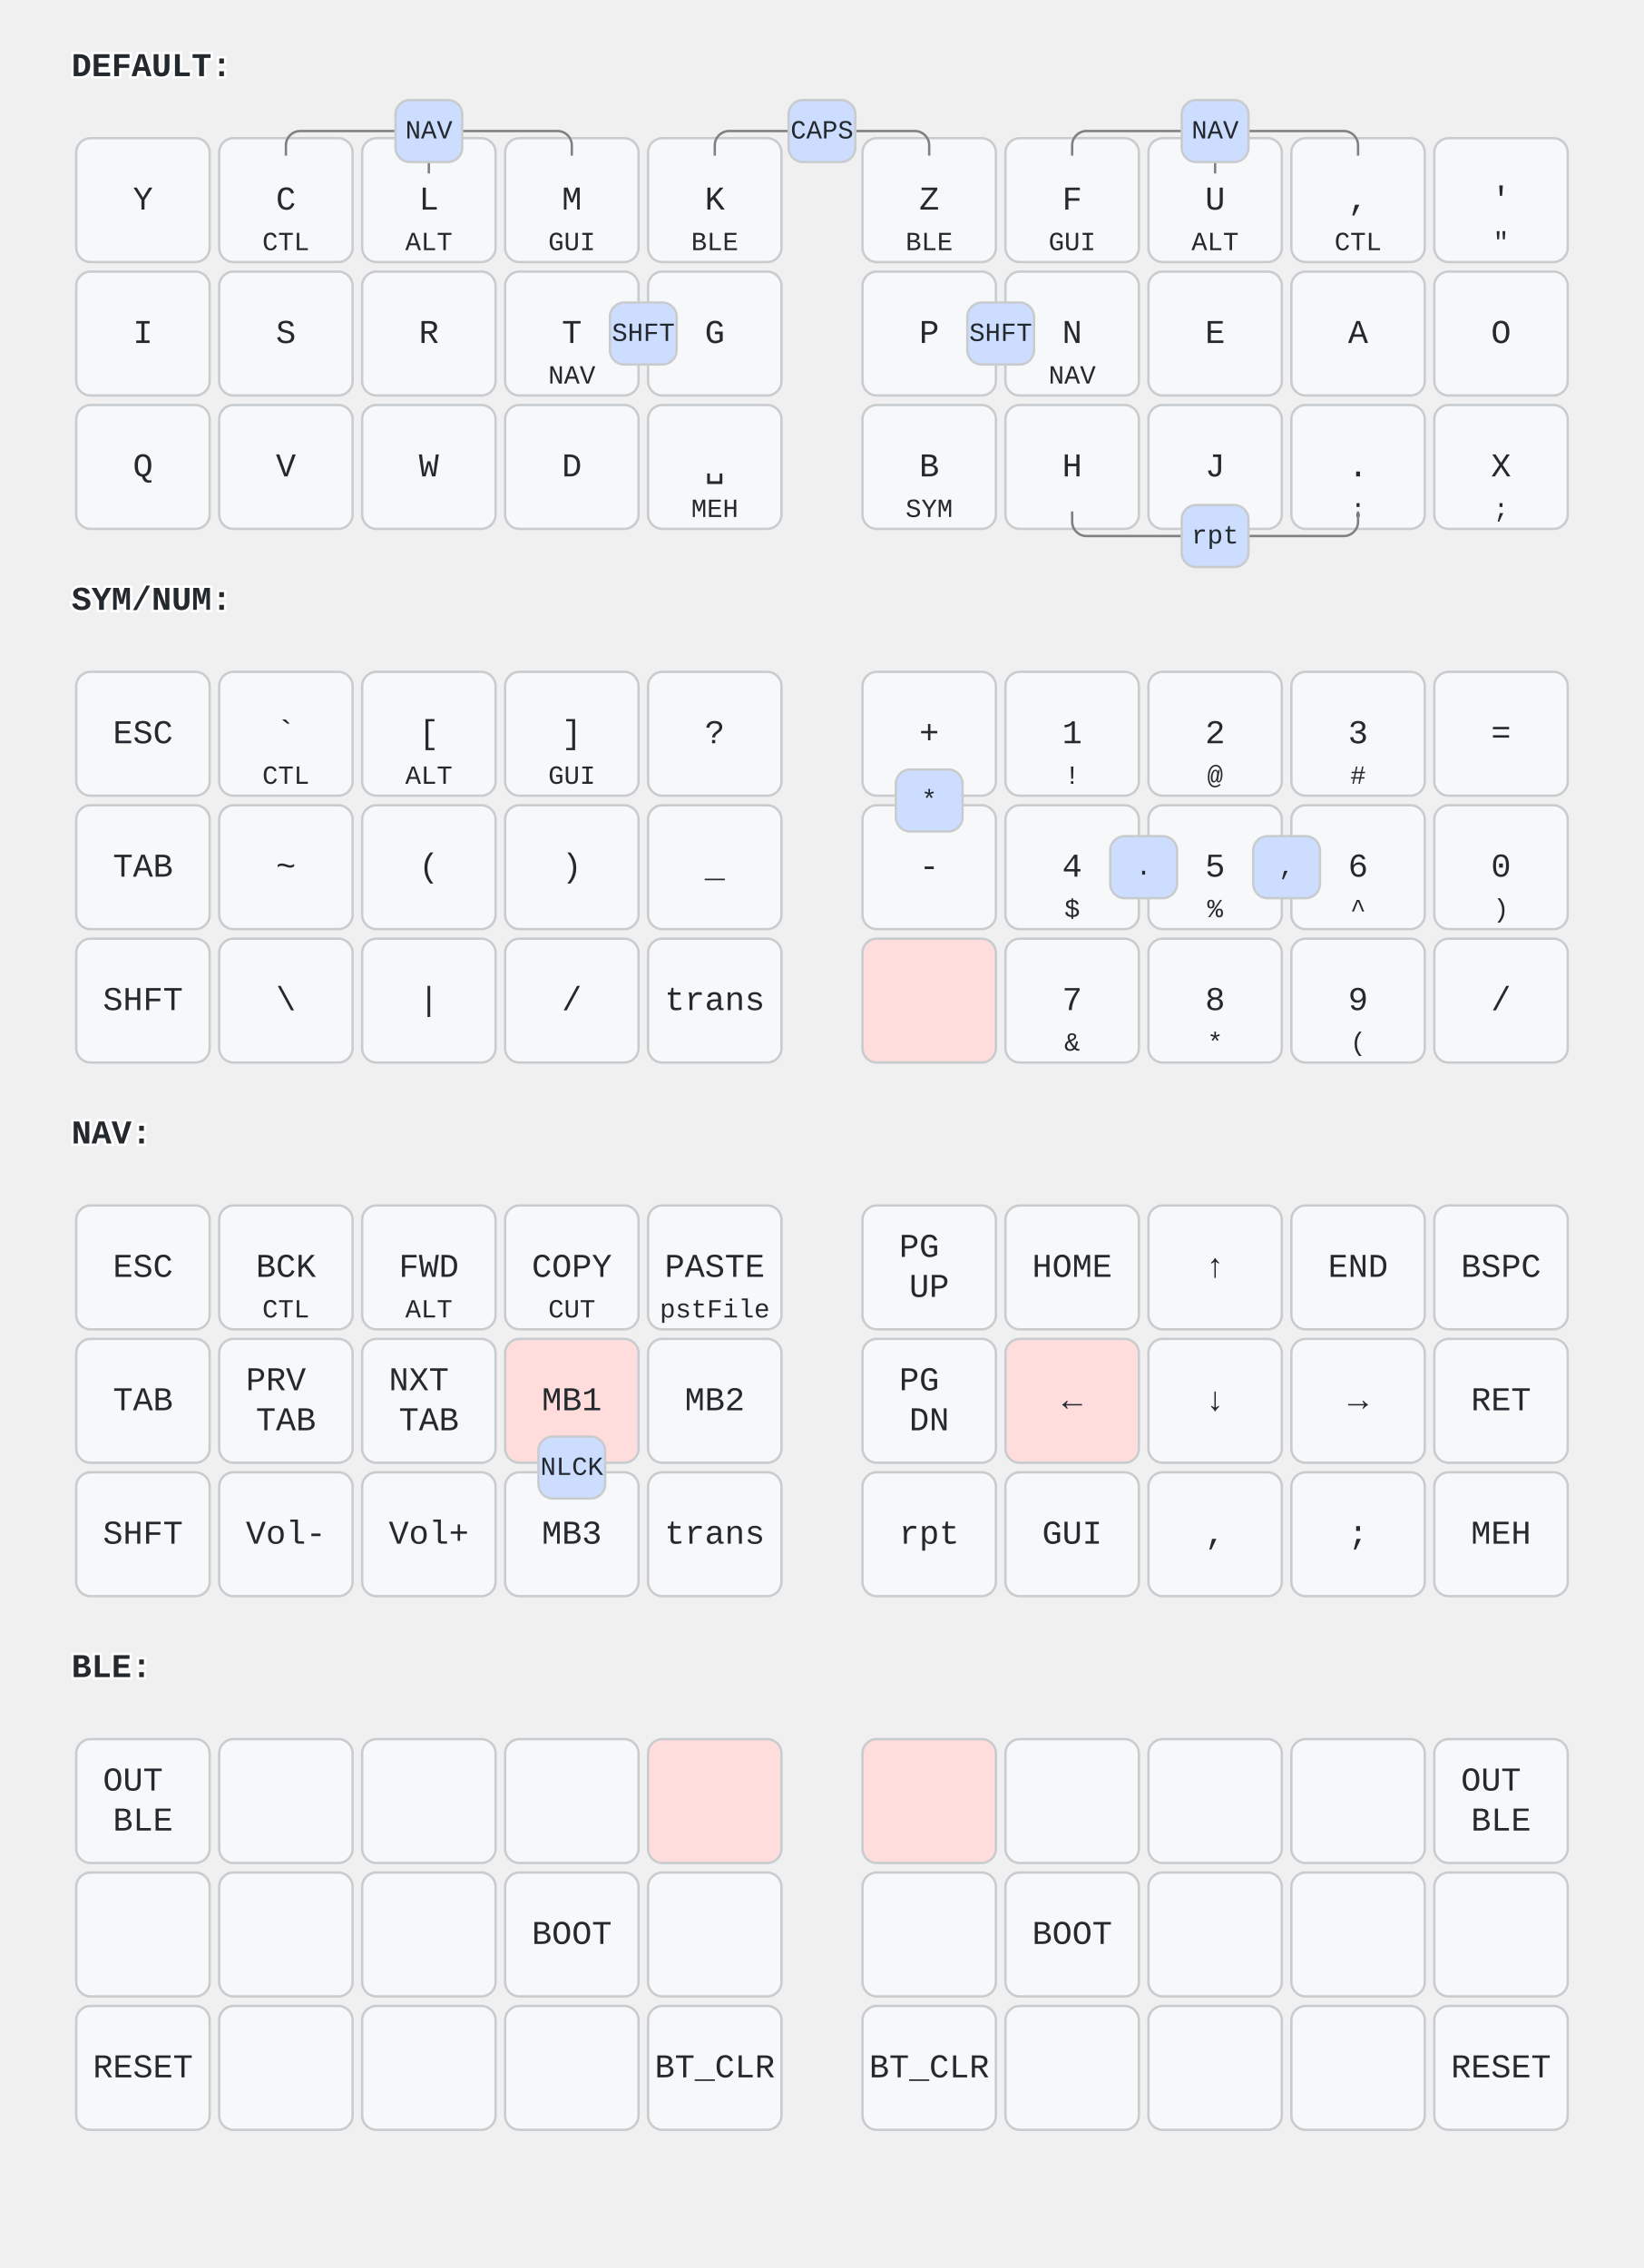
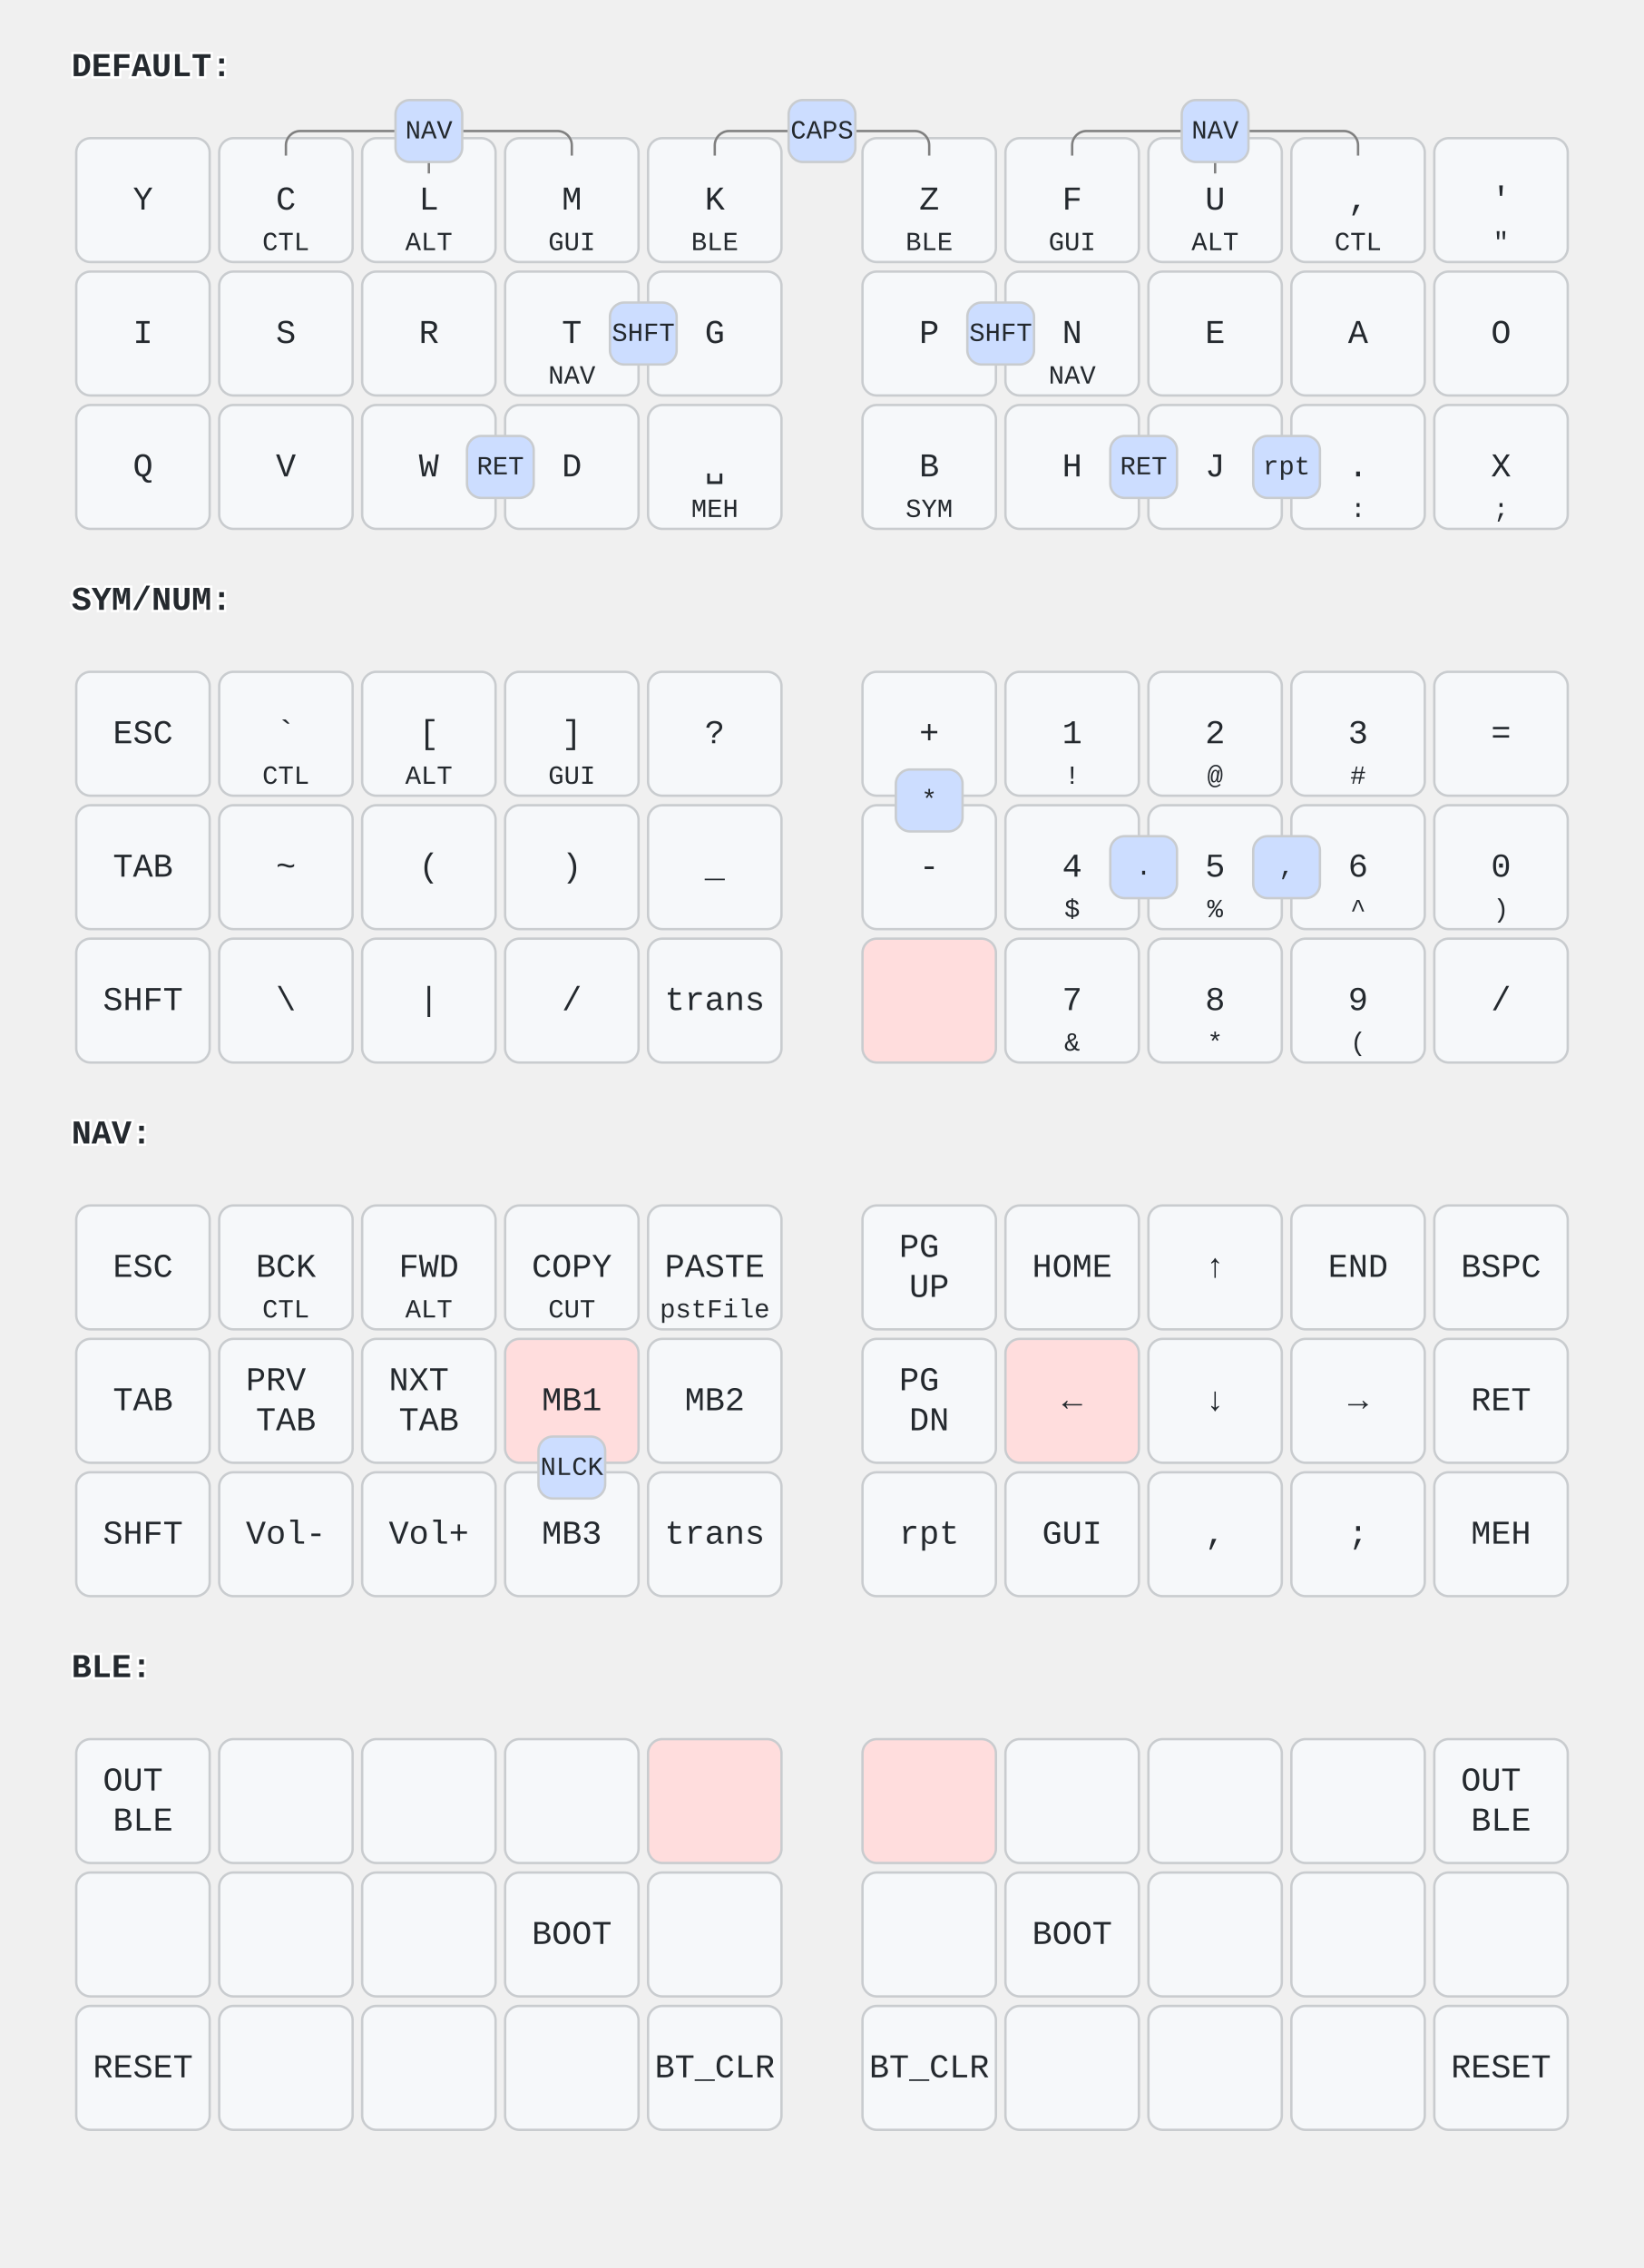
<svg xmlns="http://www.w3.org/2000/svg" width="690.0" height="952.0" viewBox="0 0 690.0 952.0">
  <style>/* font and background color specifications */
svg {
    font-family: SFMono-Regular,Consolas,Liberation Mono,Menlo,monospace;
    font-size: 14px;
    font-kerning: normal;
    text-rendering: optimizeLegibility;
    fill: #24292e;
}

/* default key styling */
rect {
    fill: #f6f8fa;
    stroke: #c9cccf;
    stroke-width: 1;
}

/* color accent for combo boxes */
rect.combo {
    fill: #cdf;
}

/* color accent for held keys */
rect.held, rect.combo.held {
    fill: #fdd;
}

/* color accent for ghost (optional) keys */
rect.ghost, rect.combo.ghost {
    fill: #fff0;
    stroke-width: 0;
}

text {
    text-anchor: middle;
    dominant-baseline: middle;
}

/* styling for layer labels */
text.label {
    font-weight: bold;
    text-anchor: start;
    stroke: white;
    stroke-width: 2;
    paint-order: stroke;
}

/* styling for combo tap, and key hold/shifted label text */
text.combo, text.hold, text.shifted {
    font-size: 11px;
}

text.hold {
    text-anchor: middle;
    dominant-baseline: auto;
}

text.shifted {
    text-anchor: middle;
    dominant-baseline: hanging;
}

/* styling for hold/shifted label text in combo box */
text.combo.hold, text.combo.shifted {
    font-size: 8px;
}

/* styling for combo dendrons */
path {
    stroke-width: 1;
    stroke: gray;
    fill: none;
}
</style>
  <g class="layer-DEFAULT">
    <text x="30.0" y="28.0" class="label">DEFAULT:</text>
    <rect rx="6.0" ry="6.0" x="32.0" y="58.0" width="56.0" height="52.0" class="" />
    <text x="60.0" y="84.0" class="tap">Y</text>
    <rect rx="6.0" ry="6.0" x="92.0" y="58.0" width="56.0" height="52.0" class="" />
    <text x="120.0" y="84.0" class="tap">C</text>
    <text x="120.0" y="105.0" class="hold">CTL</text>
    <rect rx="6.0" ry="6.0" x="152.0" y="58.0" width="56.0" height="52.0" class="" />
    <text x="180.0" y="84.0" class="tap">L</text>
    <text x="180.0" y="105.0" class="hold">ALT</text>
    <rect rx="6.0" ry="6.0" x="212.0" y="58.0" width="56.0" height="52.0" class="" />
    <text x="240.0" y="84.0" class="tap">M</text>
    <text x="240.0" y="105.0" class="hold">GUI</text>
    <rect rx="6.0" ry="6.0" x="272.0" y="58.0" width="56.0" height="52.0" class="" />
    <text x="300.0" y="84.0" class="tap">K</text>
    <text x="300.0" y="105.0" class="hold">BLE</text>
    <rect rx="6.0" ry="6.0" x="362.0" y="58.0" width="56.0" height="52.0" class="" />
    <text x="390.0" y="84.0" class="tap">Z</text>
    <text x="390.0" y="105.0" class="hold">BLE</text>
    <rect rx="6.0" ry="6.0" x="422.0" y="58.0" width="56.0" height="52.0" class="" />
    <text x="450.0" y="84.0" class="tap">F</text>
    <text x="450.0" y="105.0" class="hold">GUI</text>
    <rect rx="6.0" ry="6.0" x="482.0" y="58.0" width="56.0" height="52.0" class="" />
    <text x="510.0" y="84.0" class="tap">U</text>
    <text x="510.0" y="105.0" class="hold">ALT</text>
    <rect rx="6.0" ry="6.0" x="542.0" y="58.0" width="56.0" height="52.0" class="" />
    <text x="570.0" y="84.0" class="tap">,</text>
    <text x="570.0" y="105.0" class="hold">CTL</text>
    <rect rx="6.0" ry="6.0" x="602.0" y="58.0" width="56.0" height="52.0" class="" />
    <text x="630.0" y="84.0" class="tap">'</text>
    <text x="630.0" y="105.0" class="hold">"</text>
    <rect rx="6.0" ry="6.0" x="32.0" y="114.0" width="56.0" height="52.0" class="" />
    <text x="60.0" y="140.0" class="tap">I</text>
    <rect rx="6.0" ry="6.0" x="92.0" y="114.0" width="56.0" height="52.0" class="" />
    <text x="120.0" y="140.0" class="tap">S</text>
    <rect rx="6.0" ry="6.0" x="152.0" y="114.0" width="56.0" height="52.0" class="" />
    <text x="180.0" y="140.0" class="tap">R</text>
    <rect rx="6.0" ry="6.0" x="212.0" y="114.0" width="56.0" height="52.0" class="" />
    <text x="240.0" y="140.0" class="tap">T</text>
    <text x="240.0" y="161.0" class="hold">NAV</text>
    <rect rx="6.0" ry="6.0" x="272.0" y="114.0" width="56.0" height="52.0" class="" />
    <text x="300.0" y="140.0" class="tap">G</text>
    <rect rx="6.0" ry="6.0" x="362.0" y="114.0" width="56.0" height="52.0" class="" />
    <text x="390.0" y="140.0" class="tap">P</text>
    <rect rx="6.0" ry="6.0" x="422.0" y="114.0" width="56.0" height="52.0" class="" />
    <text x="450.0" y="140.0" class="tap">N</text>
    <text x="450.0" y="161.0" class="hold">NAV</text>
    <rect rx="6.0" ry="6.0" x="482.0" y="114.0" width="56.0" height="52.0" class="" />
    <text x="510.0" y="140.0" class="tap">E</text>
    <rect rx="6.0" ry="6.0" x="542.0" y="114.0" width="56.0" height="52.0" class="" />
    <text x="570.0" y="140.0" class="tap">A</text>
    <rect rx="6.0" ry="6.0" x="602.0" y="114.0" width="56.0" height="52.0" class="" />
    <text x="630.0" y="140.0" class="tap">O</text>
    <rect rx="6.0" ry="6.0" x="32.0" y="170.0" width="56.0" height="52.0" class="" />
    <text x="60.0" y="196.0" class="tap">Q</text>
    <rect rx="6.0" ry="6.0" x="92.0" y="170.0" width="56.0" height="52.0" class="" />
    <text x="120.0" y="196.0" class="tap">V</text>
    <rect rx="6.0" ry="6.0" x="152.0" y="170.0" width="56.0" height="52.0" class="" />
    <text x="180.0" y="196.0" class="tap">W</text>
    <rect rx="6.0" ry="6.0" x="212.0" y="170.0" width="56.0" height="52.0" class="" />
    <text x="240.0" y="196.0" class="tap">D</text>
    <rect rx="6.0" ry="6.0" x="272.0" y="170.0" width="56.0" height="52.0" class="" />
    <text x="300.0" y="196.0" class="tap">␣</text>
    <text x="300.0" y="217.0" class="hold">MEH</text>
    <rect rx="6.0" ry="6.0" x="362.0" y="170.0" width="56.0" height="52.0" class="" />
    <text x="390.0" y="196.0" class="tap">B</text>
    <text x="390.0" y="217.0" class="hold">SYM</text>
    <rect rx="6.0" ry="6.0" x="422.0" y="170.0" width="56.0" height="52.0" class="" />
    <text x="450.0" y="196.0" class="tap">H</text>
    <rect rx="6.0" ry="6.0" x="482.0" y="170.0" width="56.0" height="52.0" class="" />
    <text x="510.0" y="196.0" class="tap">J</text>
    <rect rx="6.0" ry="6.0" x="542.0" y="170.0" width="56.0" height="52.0" class="" />
    <text x="570.0" y="196.0" class="tap">.</text>
    <text x="570.0" y="217.0" class="hold">:</text>
    <rect rx="6.0" ry="6.0" x="602.0" y="170.0" width="56.0" height="52.0" class="" />
    <text x="630.0" y="196.0" class="tap">X</text>
    <text x="630.0" y="217.0" class="hold">;</text>
    <path d="M180.0,55.0 h-54.0 a6.0,6.0 0 0 0 -6.0,6.0 v4.333" />
    <path d="M180.0,55.0 h-6.0 a6.0,6.0 0 0 0 6.0,6.0 v11.8" />
    <path d="M180.0,55.0 h54.0 a6.0,6.0 0 0 1 6.0,6.0 v4.333" />
    <rect rx="6.0" ry="6.0" x="166.0" y="42.0" width="28.0" height="26.0" class="combo" />
    <text x="180.0" y="55.0" class="combo">NAV</text>
    <path d="M510.0,55.0 h-54.0 a6.0,6.0 0 0 0 -6.0,6.0 v4.333" />
    <path d="M510.0,55.0 h-6.0 a6.0,6.0 0 0 0 6.0,6.0 v11.8" />
    <path d="M510.0,55.0 h54.0 a6.0,6.0 0 0 1 6.0,6.0 v4.333" />
    <rect rx="6.0" ry="6.0" x="496.0" y="42.0" width="28.0" height="26.0" class="combo" />
    <text x="510.0" y="55.0" class="combo">NAV</text>
-     <path d="M510.0,225.0 h-54.0 a6.0,6.0 0 0 1 -6.0,-6.0 v-4.333" />
-     <path d="M510.0,225.0 h54.0 a6.0,6.0 0 0 0 6.0,-6.0 v-4.333" />
-     <rect rx="6.0" ry="6.0" x="496.0" y="212.0" width="28.0" height="26.0" class="combo" />
-     <text x="510.0" y="225.0" class="combo">rpt</text>
+     <rect rx="6.0" ry="6.0" x="466.0" y="183.0" width="28.0" height="26.0" class="combo" />
+     <text x="480.0" y="196.0" class="combo">RET</text>
+     <rect rx="6.0" ry="6.0" x="196.0" y="183.0" width="28.0" height="26.0" class="combo" />
+     <text x="210.0" y="196.0" class="combo">RET</text>
+     <rect rx="6.0" ry="6.0" x="526.0" y="183.0" width="28.0" height="26.0" class="combo" />
+     <text x="540.0" y="196.0" class="combo">rpt</text>
    <path d="M345.0,55.0 h-39.0 a6.0,6.0 0 0 0 -6.0,6.0 v4.333" />
    <path d="M345.0,55.0 h39.0 a6.0,6.0 0 0 1 6.0,6.0 v4.333" />
    <rect rx="6.0" ry="6.0" x="331.0" y="42.0" width="28.0" height="26.0" class="combo" />
    <text x="345.0" y="55.0" class="combo">CAPS</text>
    <rect rx="6.0" ry="6.0" x="256.0" y="127.0" width="28.0" height="26.0" class="combo" />
    <text x="270.0" y="140.0" class="combo">SHFT</text>
    <rect rx="6.0" ry="6.0" x="406.0" y="127.0" width="28.0" height="26.0" class="combo" />
    <text x="420.0" y="140.0" class="combo">SHFT</text>
  </g>
  <g class="layer-SYM/NUM">
    <text x="30.0" y="252.0" class="label">SYM/NUM:</text>
    <rect rx="6.0" ry="6.0" x="32.0" y="282.0" width="56.0" height="52.0" class="" />
    <text x="60.0" y="308.0" class="tap">ESC</text>
    <rect rx="6.0" ry="6.0" x="92.0" y="282.0" width="56.0" height="52.0" class="" />
    <text x="120.0" y="308.0" class="tap">`</text>
    <text x="120.0" y="329.0" class="hold">CTL</text>
    <rect rx="6.0" ry="6.0" x="152.0" y="282.0" width="56.0" height="52.0" class="" />
    <text x="180.0" y="308.0" class="tap">[</text>
    <text x="180.0" y="329.0" class="hold">ALT</text>
    <rect rx="6.0" ry="6.0" x="212.0" y="282.0" width="56.0" height="52.0" class="" />
    <text x="240.0" y="308.0" class="tap">]</text>
    <text x="240.0" y="329.0" class="hold">GUI</text>
    <rect rx="6.0" ry="6.0" x="272.0" y="282.0" width="56.0" height="52.0" class="" />
    <text x="300.0" y="308.0" class="tap">?</text>
    <rect rx="6.0" ry="6.0" x="362.0" y="282.0" width="56.0" height="52.0" class="" />
    <text x="390.0" y="308.0" class="tap">+</text>
    <rect rx="6.0" ry="6.0" x="422.0" y="282.0" width="56.0" height="52.0" class="" />
    <text x="450.0" y="308.0" class="tap">1</text>
    <text x="450.0" y="329.0" class="hold">!</text>
    <rect rx="6.0" ry="6.0" x="482.0" y="282.0" width="56.0" height="52.0" class="" />
    <text x="510.0" y="308.0" class="tap">2</text>
    <text x="510.0" y="329.0" class="hold">@</text>
    <rect rx="6.0" ry="6.0" x="542.0" y="282.0" width="56.0" height="52.0" class="" />
    <text x="570.0" y="308.0" class="tap">3</text>
    <text x="570.0" y="329.0" class="hold">#</text>
    <rect rx="6.0" ry="6.0" x="602.0" y="282.0" width="56.0" height="52.0" class="" />
    <text x="630.0" y="308.0" class="tap">=</text>
    <rect rx="6.0" ry="6.0" x="32.0" y="338.0" width="56.0" height="52.0" class="" />
    <text x="60.0" y="364.0" class="tap">TAB</text>
    <rect rx="6.0" ry="6.0" x="92.0" y="338.0" width="56.0" height="52.0" class="" />
    <text x="120.0" y="364.0" class="tap">~</text>
    <rect rx="6.0" ry="6.0" x="152.0" y="338.0" width="56.0" height="52.0" class="" />
    <text x="180.0" y="364.0" class="tap">(</text>
    <rect rx="6.0" ry="6.0" x="212.0" y="338.0" width="56.0" height="52.0" class="" />
    <text x="240.0" y="364.0" class="tap">)</text>
    <rect rx="6.0" ry="6.0" x="272.0" y="338.0" width="56.0" height="52.0" class="" />
    <text x="300.0" y="364.0" class="tap">_</text>
    <rect rx="6.0" ry="6.0" x="362.0" y="338.0" width="56.0" height="52.0" class="" />
    <text x="390.0" y="364.0" class="tap">-</text>
    <rect rx="6.0" ry="6.0" x="422.0" y="338.0" width="56.0" height="52.0" class="" />
    <text x="450.0" y="364.0" class="tap">4</text>
    <text x="450.0" y="385.0" class="hold">$</text>
    <rect rx="6.0" ry="6.0" x="482.0" y="338.0" width="56.0" height="52.0" class="" />
    <text x="510.0" y="364.0" class="tap">5</text>
    <text x="510.0" y="385.0" class="hold">%</text>
    <rect rx="6.0" ry="6.0" x="542.0" y="338.0" width="56.0" height="52.0" class="" />
    <text x="570.0" y="364.0" class="tap">6</text>
    <text x="570.0" y="385.0" class="hold">^</text>
    <rect rx="6.0" ry="6.0" x="602.0" y="338.0" width="56.0" height="52.0" class="" />
    <text x="630.0" y="364.0" class="tap">0</text>
    <text x="630.0" y="385.0" class="hold">)</text>
    <rect rx="6.0" ry="6.0" x="32.0" y="394.0" width="56.0" height="52.0" class="" />
    <text x="60.0" y="420.0" class="tap">SHFT</text>
    <rect rx="6.0" ry="6.0" x="92.0" y="394.0" width="56.0" height="52.0" class="" />
    <text x="120.0" y="420.0" class="tap">\</text>
    <rect rx="6.0" ry="6.0" x="152.0" y="394.0" width="56.0" height="52.0" class="" />
    <text x="180.0" y="420.0" class="tap">|</text>
    <rect rx="6.0" ry="6.0" x="212.0" y="394.0" width="56.0" height="52.0" class="" />
    <text x="240.0" y="420.0" class="tap">/</text>
    <rect rx="6.0" ry="6.0" x="272.0" y="394.0" width="56.0" height="52.0" class="" />
    <text x="300.0" y="420.0" class="tap">trans</text>
    <rect rx="6.0" ry="6.0" x="362.0" y="394.0" width="56.0" height="52.0" class="held" />
    <rect rx="6.0" ry="6.0" x="422.0" y="394.0" width="56.0" height="52.0" class="" />
    <text x="450.0" y="420.0" class="tap">7</text>
    <text x="450.0" y="441.0" class="hold">&amp;</text>
    <rect rx="6.0" ry="6.0" x="482.0" y="394.0" width="56.0" height="52.0" class="" />
    <text x="510.0" y="420.0" class="tap">8</text>
    <text x="510.0" y="441.0" class="hold">*</text>
    <rect rx="6.0" ry="6.0" x="542.0" y="394.0" width="56.0" height="52.0" class="" />
    <text x="570.0" y="420.0" class="tap">9</text>
    <text x="570.0" y="441.0" class="hold">(</text>
    <rect rx="6.0" ry="6.0" x="602.0" y="394.0" width="56.0" height="52.0" class="" />
    <text x="630.0" y="420.0" class="tap">/</text>
    <rect rx="6.0" ry="6.0" x="376.0" y="323.0" width="28.0" height="26.0" class="combo" />
    <text x="390.0" y="336.0" class="combo">*</text>
    <rect rx="6.0" ry="6.0" x="466.0" y="351.0" width="28.0" height="26.0" class="combo" />
    <text x="480.0" y="364.0" class="combo">.</text>
    <rect rx="6.0" ry="6.0" x="526.0" y="351.0" width="28.0" height="26.0" class="combo" />
    <text x="540.0" y="364.0" class="combo">,</text>
  </g>
  <g class="layer-NAV">
    <text x="30.0" y="476.0" class="label">NAV:</text>
    <rect rx="6.0" ry="6.0" x="32.0" y="506.0" width="56.0" height="52.0" class="" />
    <text x="60.0" y="532.0" class="tap">ESC</text>
    <rect rx="6.0" ry="6.0" x="92.0" y="506.0" width="56.0" height="52.0" class="" />
    <text x="120.0" y="532.0" class="tap">BCK</text>
    <text x="120.0" y="553.0" class="hold">CTL</text>
    <rect rx="6.0" ry="6.0" x="152.0" y="506.0" width="56.0" height="52.0" class="" />
    <text x="180.0" y="532.0" class="tap">FWD</text>
    <text x="180.0" y="553.0" class="hold">ALT</text>
    <rect rx="6.0" ry="6.0" x="212.0" y="506.0" width="56.0" height="52.0" class="" />
    <text x="240.0" y="532.0" class="tap">COPY</text>
    <text x="240.0" y="553.0" class="hold">CUT</text>
    <rect rx="6.0" ry="6.0" x="272.0" y="506.0" width="56.0" height="52.0" class="" />
    <text x="300.0" y="532.0" class="tap">PASTE</text>
    <text x="300.0" y="553.0" class="hold">pstFile</text>
    <rect rx="6.0" ry="6.0" x="362.0" y="506.0" width="56.0" height="52.0" class="" />
    <text x="390.0" y="532.0" class="tap">
      <tspan x="390.0" dy="-0.6em">PG</tspan>
      <tspan x="390.0" dy="1.2em">UP</tspan>
    </text>
    <rect rx="6.0" ry="6.0" x="422.0" y="506.0" width="56.0" height="52.0" class="" />
    <text x="450.0" y="532.0" class="tap">HOME</text>
    <rect rx="6.0" ry="6.0" x="482.0" y="506.0" width="56.0" height="52.0" class="" />
    <text x="510.0" y="532.0" class="tap">↑</text>
    <rect rx="6.0" ry="6.0" x="542.0" y="506.0" width="56.0" height="52.0" class="" />
    <text x="570.0" y="532.0" class="tap">END</text>
    <rect rx="6.0" ry="6.0" x="602.0" y="506.0" width="56.0" height="52.0" class="" />
    <text x="630.0" y="532.0" class="tap">BSPC</text>
    <rect rx="6.0" ry="6.0" x="32.0" y="562.0" width="56.0" height="52.0" class="" />
    <text x="60.0" y="588.0" class="tap">TAB</text>
    <rect rx="6.0" ry="6.0" x="92.0" y="562.0" width="56.0" height="52.0" class="" />
    <text x="120.0" y="588.0" class="tap">
      <tspan x="120.0" dy="-0.6em">PRV</tspan>
      <tspan x="120.0" dy="1.2em">TAB</tspan>
    </text>
    <rect rx="6.0" ry="6.0" x="152.0" y="562.0" width="56.0" height="52.0" class="" />
    <text x="180.0" y="588.0" class="tap">
      <tspan x="180.0" dy="-0.6em">NXT</tspan>
      <tspan x="180.0" dy="1.2em">TAB</tspan>
    </text>
    <rect rx="6.0" ry="6.0" x="212.0" y="562.0" width="56.0" height="52.0" class="held" />
    <text x="240.0" y="588.0" class="held tap">MB1</text>
    <rect rx="6.0" ry="6.0" x="272.0" y="562.0" width="56.0" height="52.0" class="" />
    <text x="300.0" y="588.0" class="tap">MB2</text>
    <rect rx="6.0" ry="6.0" x="362.0" y="562.0" width="56.0" height="52.0" class="" />
    <text x="390.0" y="588.0" class="tap">
      <tspan x="390.0" dy="-0.6em">PG</tspan>
      <tspan x="390.0" dy="1.2em">DN</tspan>
    </text>
    <rect rx="6.0" ry="6.0" x="422.0" y="562.0" width="56.0" height="52.0" class="held" />
    <text x="450.0" y="588.0" class="held tap">←</text>
    <rect rx="6.0" ry="6.0" x="482.0" y="562.0" width="56.0" height="52.0" class="" />
    <text x="510.0" y="588.0" class="tap">↓</text>
    <rect rx="6.0" ry="6.0" x="542.0" y="562.0" width="56.0" height="52.0" class="" />
    <text x="570.0" y="588.0" class="tap">→</text>
    <rect rx="6.0" ry="6.0" x="602.0" y="562.0" width="56.0" height="52.0" class="" />
    <text x="630.0" y="588.0" class="tap">RET</text>
    <rect rx="6.0" ry="6.0" x="32.0" y="618.0" width="56.0" height="52.0" class="" />
    <text x="60.0" y="644.0" class="tap">SHFT</text>
    <rect rx="6.0" ry="6.0" x="92.0" y="618.0" width="56.0" height="52.0" class="" />
    <text x="120.0" y="644.0" class="tap">Vol-</text>
    <rect rx="6.0" ry="6.0" x="152.0" y="618.0" width="56.0" height="52.0" class="" />
    <text x="180.0" y="644.0" class="tap">Vol+</text>
    <rect rx="6.0" ry="6.0" x="212.0" y="618.0" width="56.0" height="52.0" class="" />
    <text x="240.0" y="644.0" class="tap">MB3</text>
    <rect rx="6.0" ry="6.0" x="272.0" y="618.0" width="56.0" height="52.0" class="" />
    <text x="300.0" y="644.0" class="tap">trans</text>
    <rect rx="6.0" ry="6.0" x="362.0" y="618.0" width="56.0" height="52.0" class="" />
    <text x="390.0" y="644.0" class="tap">rpt</text>
    <rect rx="6.0" ry="6.0" x="422.0" y="618.0" width="56.0" height="52.0" class="" />
    <text x="450.0" y="644.0" class="tap">GUI</text>
    <rect rx="6.0" ry="6.0" x="482.0" y="618.0" width="56.0" height="52.0" class="" />
    <text x="510.0" y="644.0" class="tap">,</text>
    <rect rx="6.0" ry="6.0" x="542.0" y="618.0" width="56.0" height="52.0" class="" />
    <text x="570.0" y="644.0" class="tap">;</text>
    <rect rx="6.0" ry="6.0" x="602.0" y="618.0" width="56.0" height="52.0" class="" />
    <text x="630.0" y="644.0" class="tap">MEH</text>
    <rect rx="6.0" ry="6.0" x="226.0" y="603.0" width="28.0" height="26.0" class="combo" />
    <text x="240.0" y="616.0" class="combo">NLCK</text>
  </g>
  <g class="layer-BLE">
    <text x="30.0" y="700.0" class="label">BLE:</text>
    <rect rx="6.0" ry="6.0" x="32.0" y="730.0" width="56.0" height="52.0" class="" />
    <text x="60.0" y="756.0" class="tap">
      <tspan x="60.0" dy="-0.6em">OUT</tspan>
      <tspan x="60.0" dy="1.2em">BLE</tspan>
    </text>
    <rect rx="6.0" ry="6.0" x="92.0" y="730.0" width="56.0" height="52.0" class="" />
    <rect rx="6.0" ry="6.0" x="152.0" y="730.0" width="56.0" height="52.0" class="" />
    <rect rx="6.0" ry="6.0" x="212.0" y="730.0" width="56.0" height="52.0" class="" />
    <rect rx="6.0" ry="6.0" x="272.0" y="730.0" width="56.0" height="52.0" class="held" />
    <rect rx="6.0" ry="6.0" x="362.0" y="730.0" width="56.0" height="52.0" class="held" />
    <rect rx="6.0" ry="6.0" x="422.0" y="730.0" width="56.0" height="52.0" class="" />
    <rect rx="6.0" ry="6.0" x="482.0" y="730.0" width="56.0" height="52.0" class="" />
    <rect rx="6.0" ry="6.0" x="542.0" y="730.0" width="56.0" height="52.0" class="" />
    <rect rx="6.0" ry="6.0" x="602.0" y="730.0" width="56.0" height="52.0" class="" />
    <text x="630.0" y="756.0" class="tap">
      <tspan x="630.0" dy="-0.6em">OUT</tspan>
      <tspan x="630.0" dy="1.2em">BLE</tspan>
    </text>
    <rect rx="6.0" ry="6.0" x="32.0" y="786.0" width="56.0" height="52.0" class="" />
    <rect rx="6.0" ry="6.0" x="92.0" y="786.0" width="56.0" height="52.0" class="" />
    <rect rx="6.0" ry="6.0" x="152.0" y="786.0" width="56.0" height="52.0" class="" />
    <rect rx="6.0" ry="6.0" x="212.0" y="786.0" width="56.0" height="52.0" class="" />
    <text x="240.0" y="812.0" class="tap">BOOT</text>
    <rect rx="6.0" ry="6.0" x="272.0" y="786.0" width="56.0" height="52.0" class="" />
    <rect rx="6.0" ry="6.0" x="362.0" y="786.0" width="56.0" height="52.0" class="" />
    <rect rx="6.0" ry="6.0" x="422.0" y="786.0" width="56.0" height="52.0" class="" />
    <text x="450.0" y="812.0" class="tap">BOOT</text>
    <rect rx="6.0" ry="6.0" x="482.0" y="786.0" width="56.0" height="52.0" class="" />
    <rect rx="6.0" ry="6.0" x="542.0" y="786.0" width="56.0" height="52.0" class="" />
    <rect rx="6.0" ry="6.0" x="602.0" y="786.0" width="56.0" height="52.0" class="" />
    <rect rx="6.0" ry="6.0" x="32.0" y="842.0" width="56.0" height="52.0" class="" />
    <text x="60.0" y="868.0" class="tap">RESET</text>
    <rect rx="6.0" ry="6.0" x="92.0" y="842.0" width="56.0" height="52.0" class="" />
    <rect rx="6.0" ry="6.0" x="152.0" y="842.0" width="56.0" height="52.0" class="" />
    <rect rx="6.0" ry="6.0" x="212.0" y="842.0" width="56.0" height="52.0" class="" />
    <rect rx="6.0" ry="6.0" x="272.0" y="842.0" width="56.0" height="52.0" class="" />
    <text x="300.0" y="868.0" class="tap">BT_CLR</text>
    <rect rx="6.0" ry="6.0" x="362.0" y="842.0" width="56.0" height="52.0" class="" />
    <text x="390.0" y="868.0" class="tap">BT_CLR</text>
    <rect rx="6.0" ry="6.0" x="422.0" y="842.0" width="56.0" height="52.0" class="" />
    <rect rx="6.0" ry="6.0" x="482.0" y="842.0" width="56.0" height="52.0" class="" />
    <rect rx="6.0" ry="6.0" x="542.0" y="842.0" width="56.0" height="52.0" class="" />
    <rect rx="6.0" ry="6.0" x="602.0" y="842.0" width="56.0" height="52.0" class="" />
    <text x="630.0" y="868.0" class="tap">RESET</text>
  </g>
</svg>
